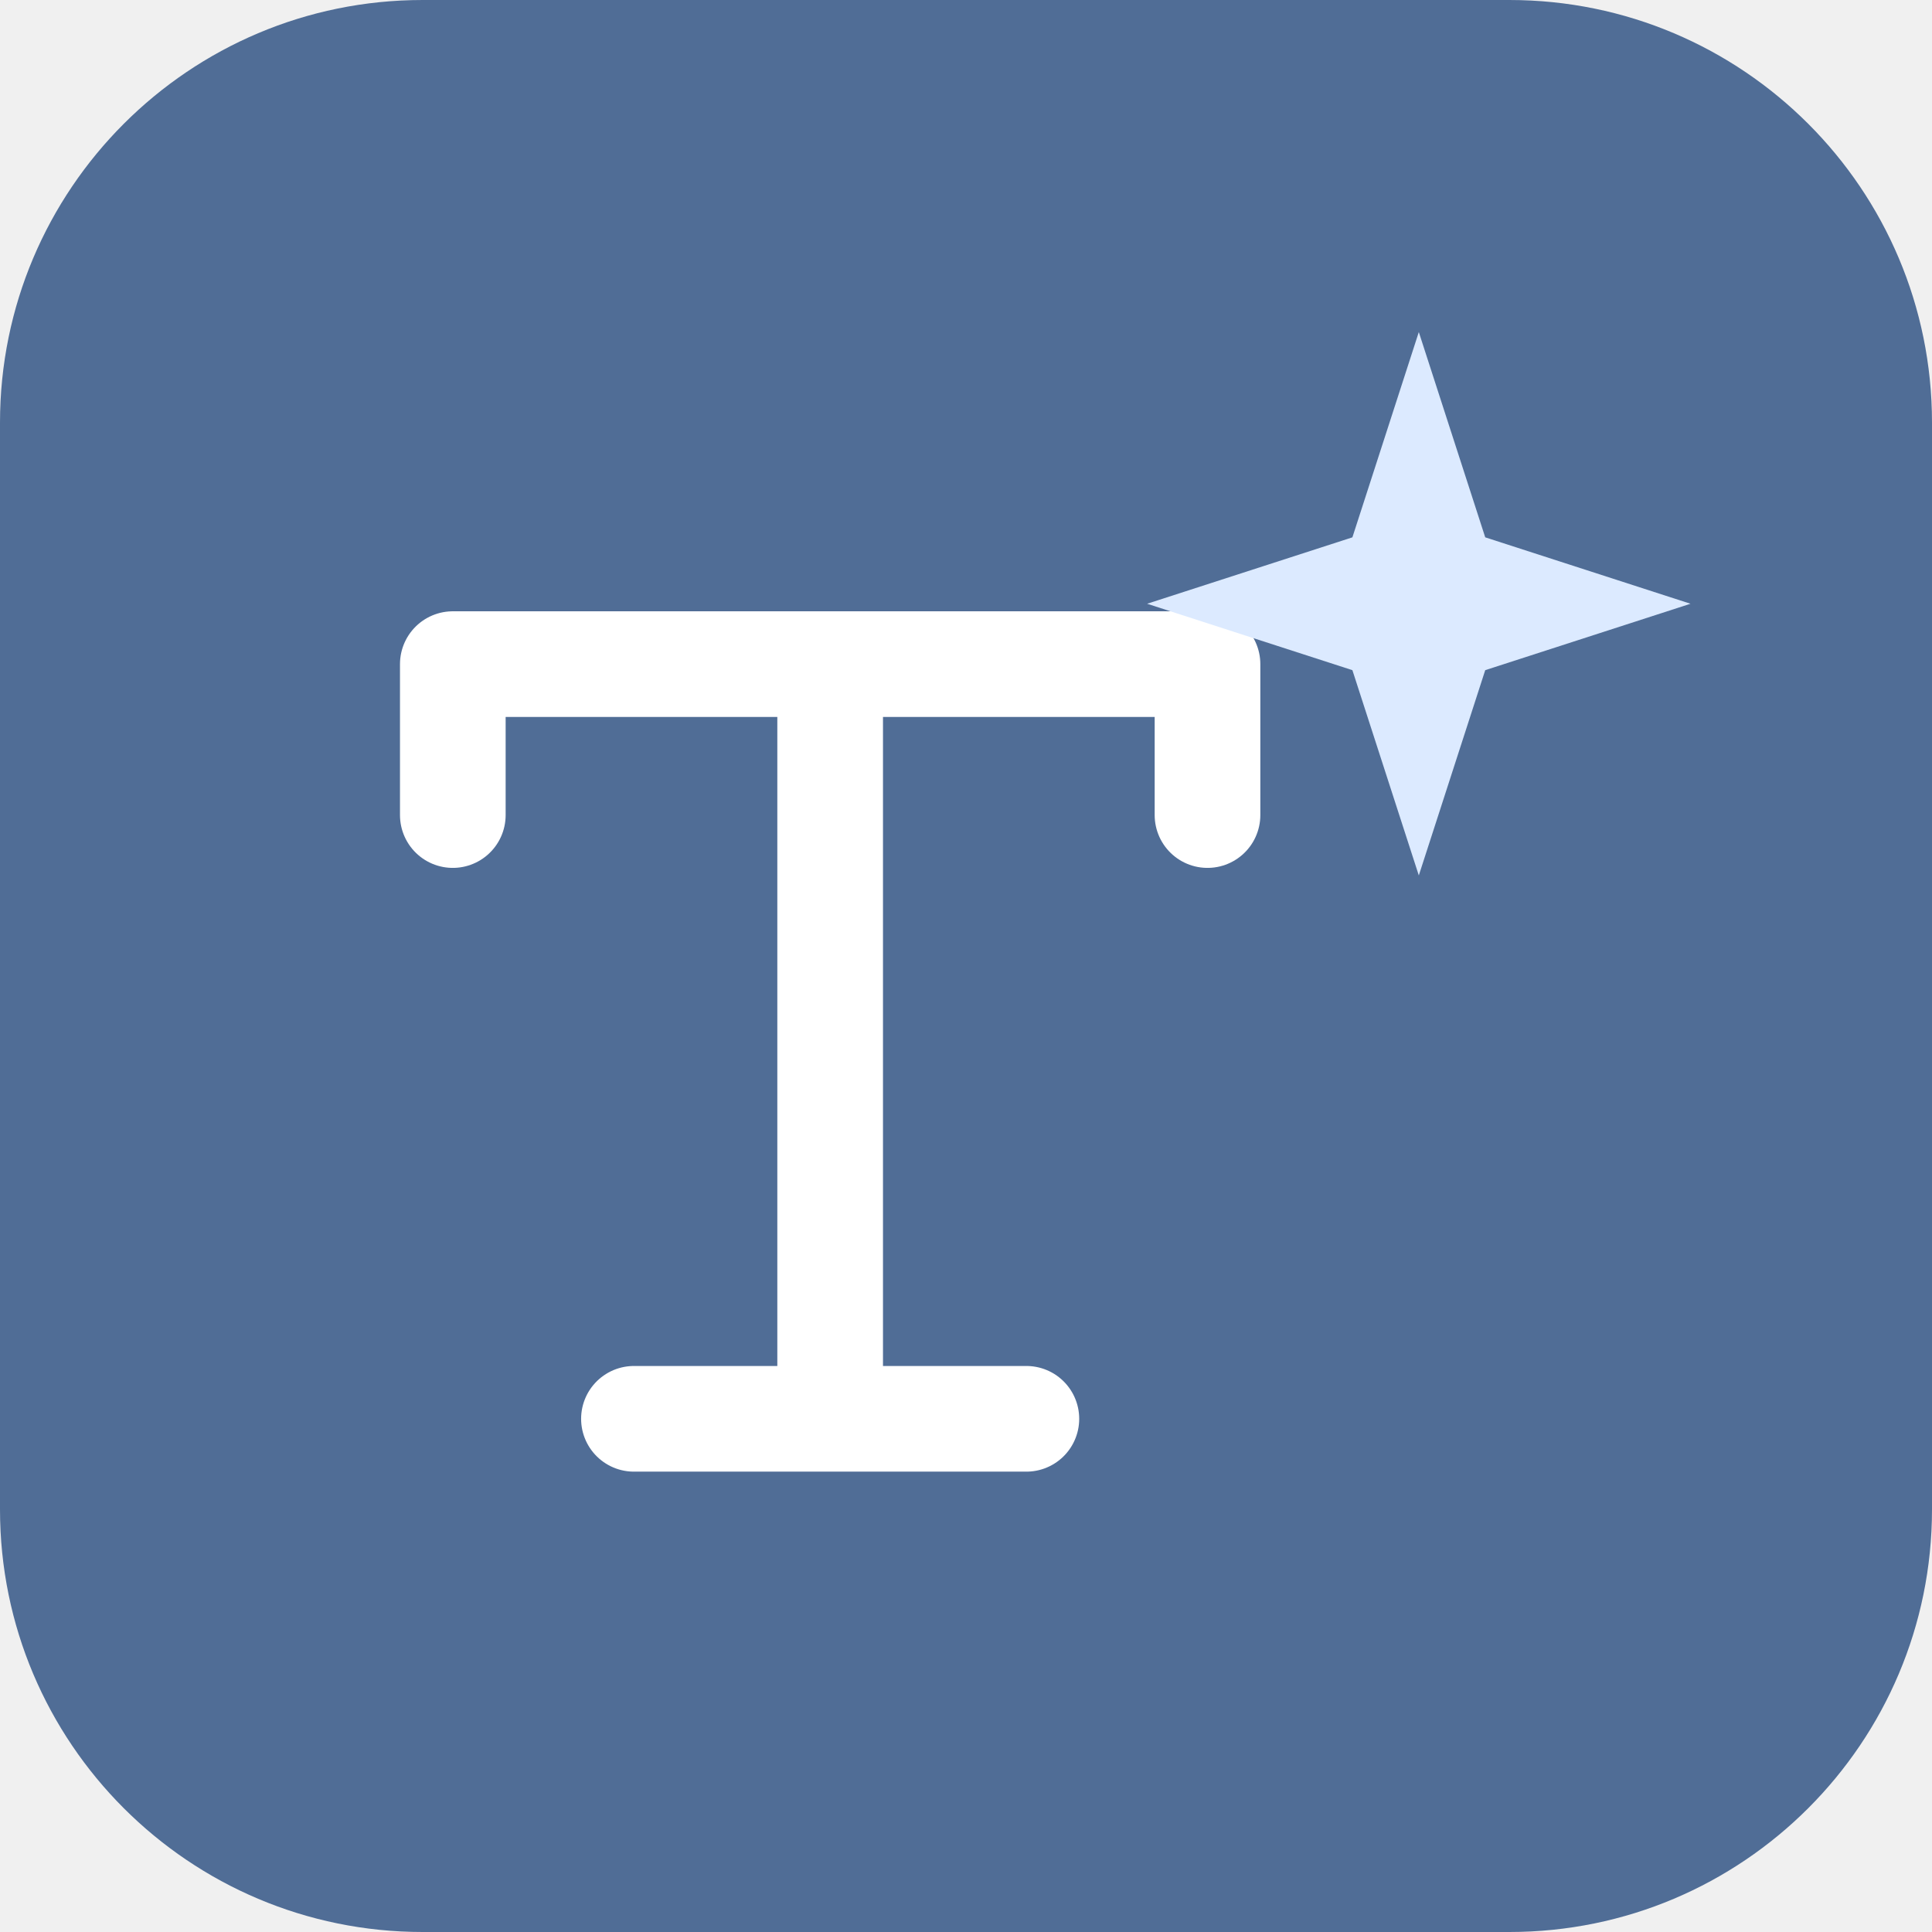
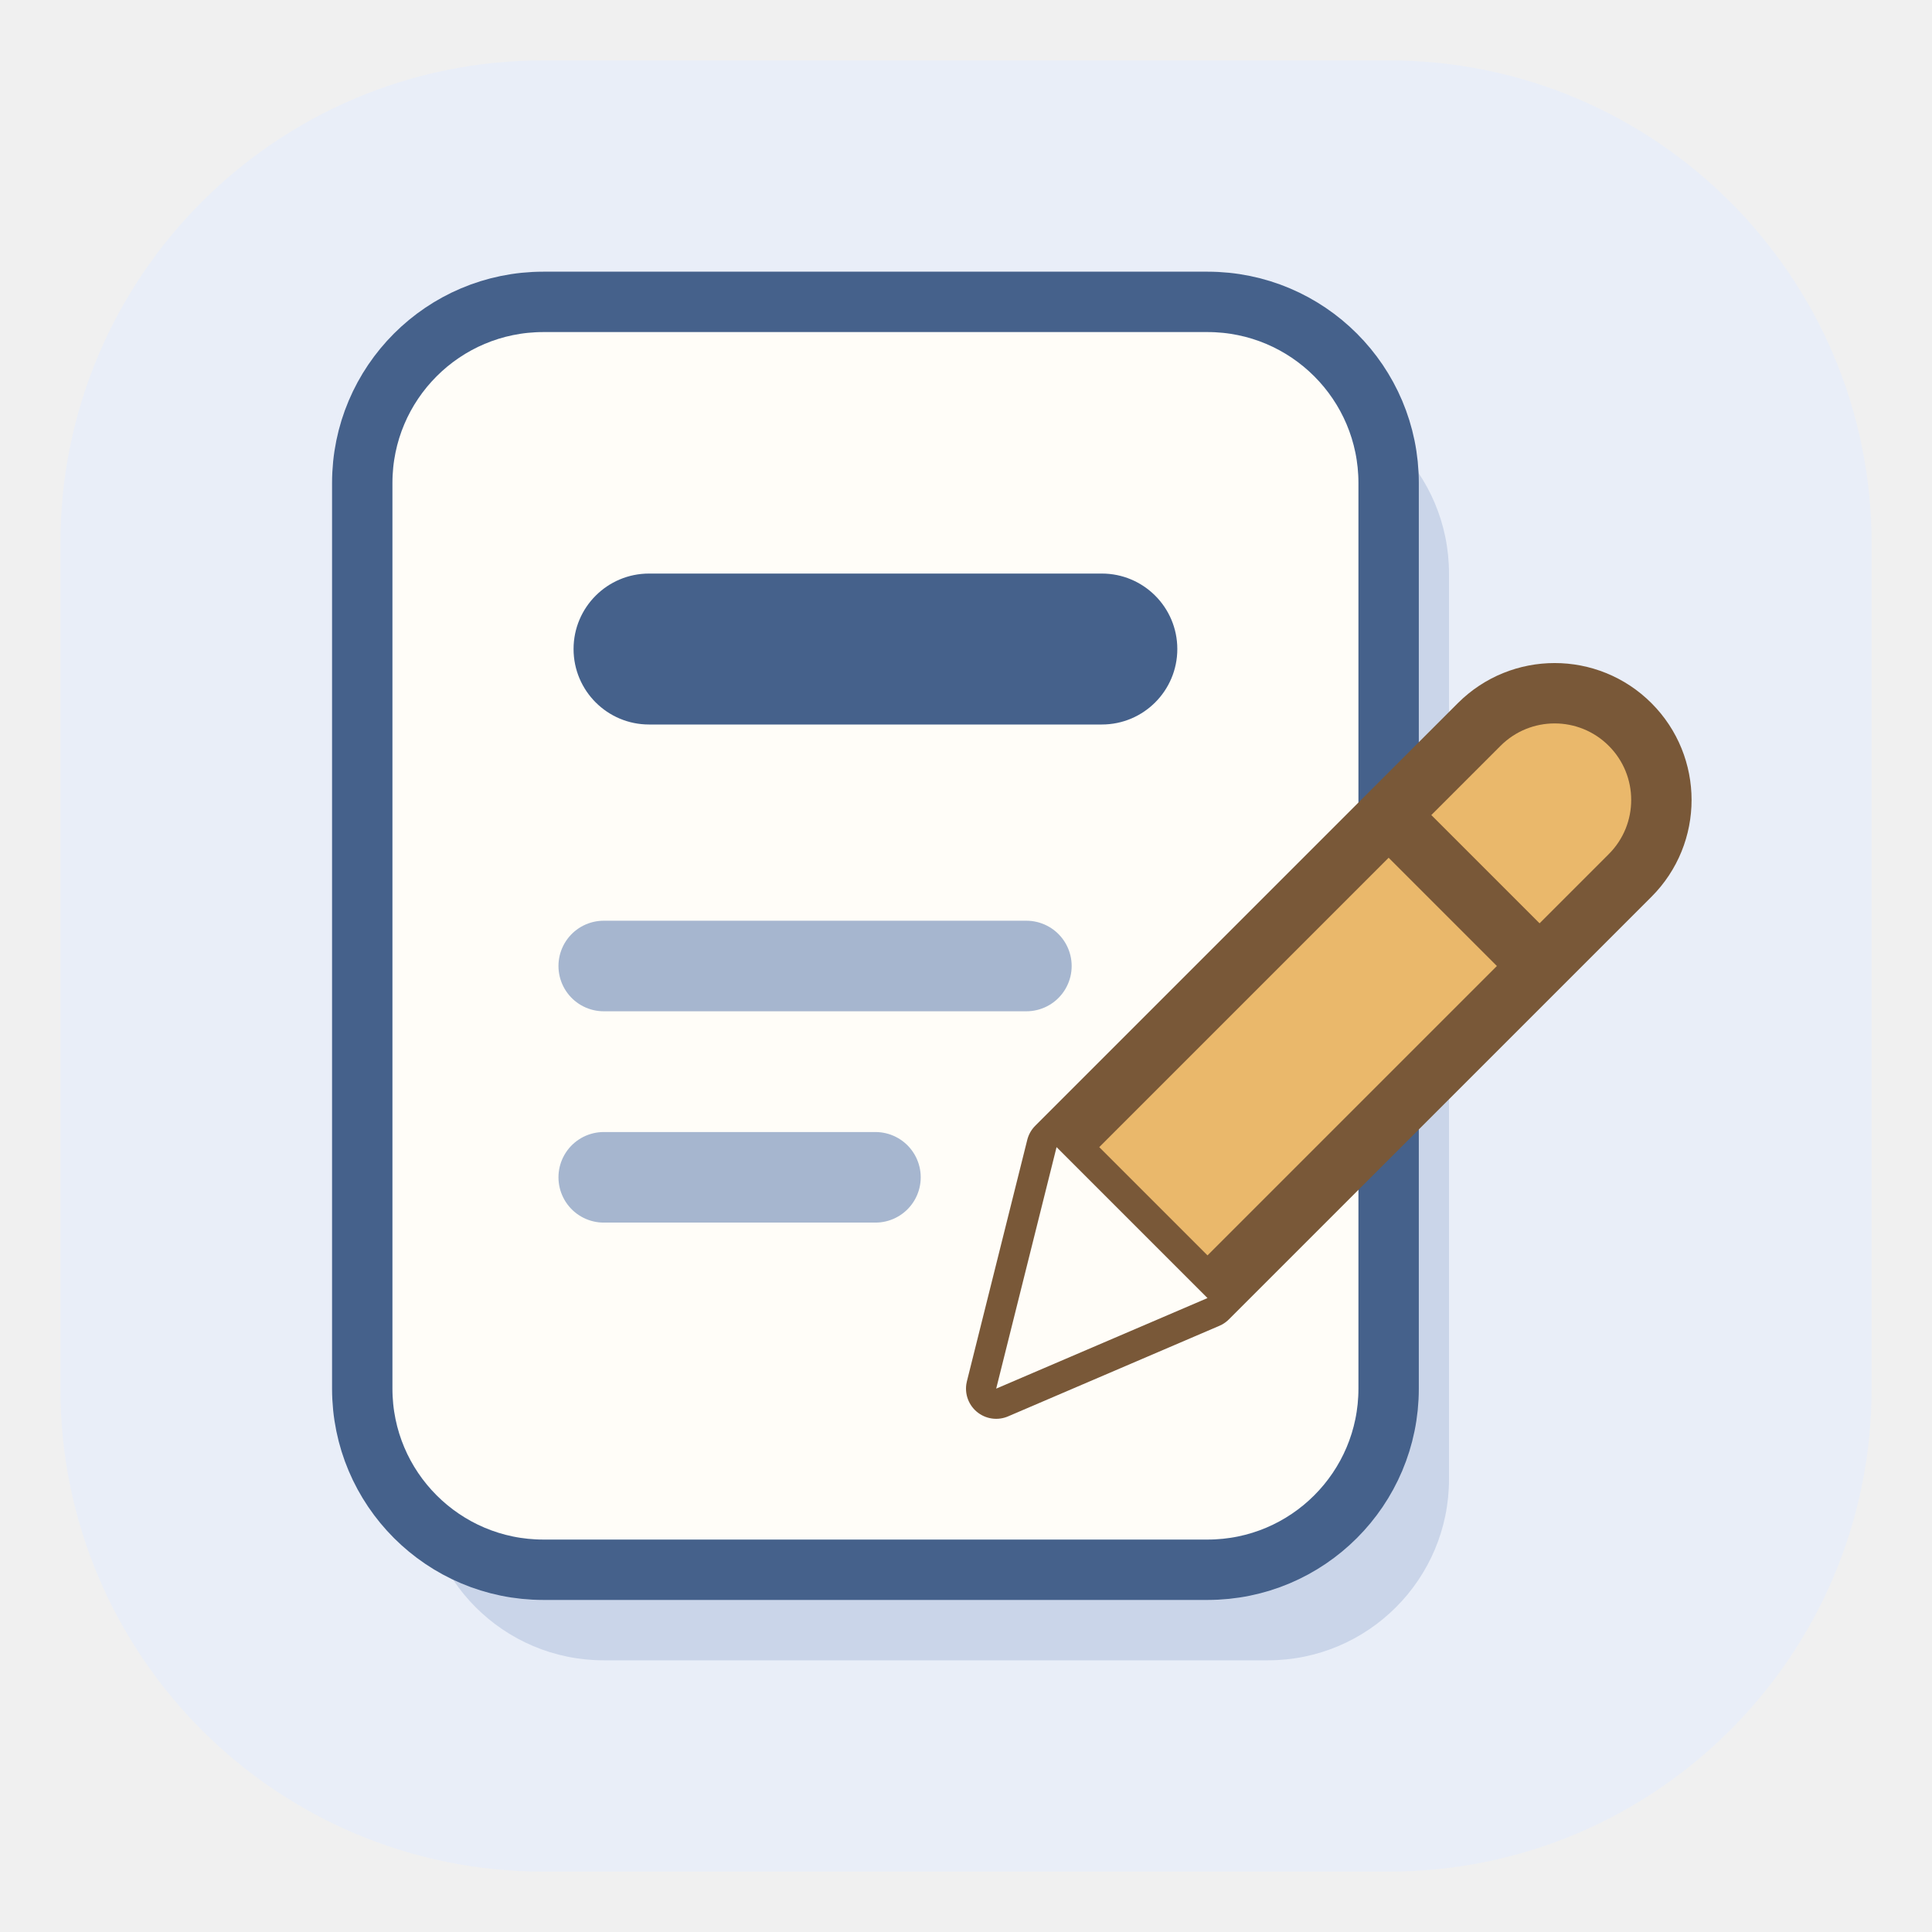
<svg xmlns="http://www.w3.org/2000/svg" width="64" height="64" viewBox="0 0 64 64" fill="none">
-   <rect width="64" height="64" rx="14" fill="#506D96" />
-   <path d="M15 22h25M27.5 22v25M21 47h13M15 22v5M40 22v5" stroke="#FFF" stroke-width="3.5" stroke-linecap="round" stroke-linejoin="round" />
-   <path d="m47 11 2.2 6.8L56 20l-6.8 2.2L47 29l-2.2-6.8L38 20l6.8-2.2L47 11Z" fill="#DCEAFF" />
+   <rect x="2" y="2" width="60" height="60" rx="16" fill="#E9EEF8" />
+   <rect x="14" y="13" width="34" height="42" rx="6" fill="#CAD5E9" />
+   <rect x="12" y="10" width="34" height="42" rx="6" fill="#FFFDF8" stroke="#45618B" stroke-width="2" />
+   <rect x="19" y="19" width="20" height="5" rx="2.5" fill="#45618B" />
+   <path d="M20 32h14M20 39h9" stroke="#A6B6CF" stroke-width="3" stroke-linecap="round" />
+   <path d="m33 46 2-8 14-14a3.5 3.5 0 0 1 5 5L40 43l-7 3Z" fill="#EAB86B" stroke="#795838" stroke-width="2" stroke-linejoin="round" />
+   <path d="m46 27 5 5M35 38l5 5" stroke="#795838" stroke-width="2" />
+   <path d="m33 46 2-8 5 5-7 3Z" fill="#FFFDF8" />
</svg>
